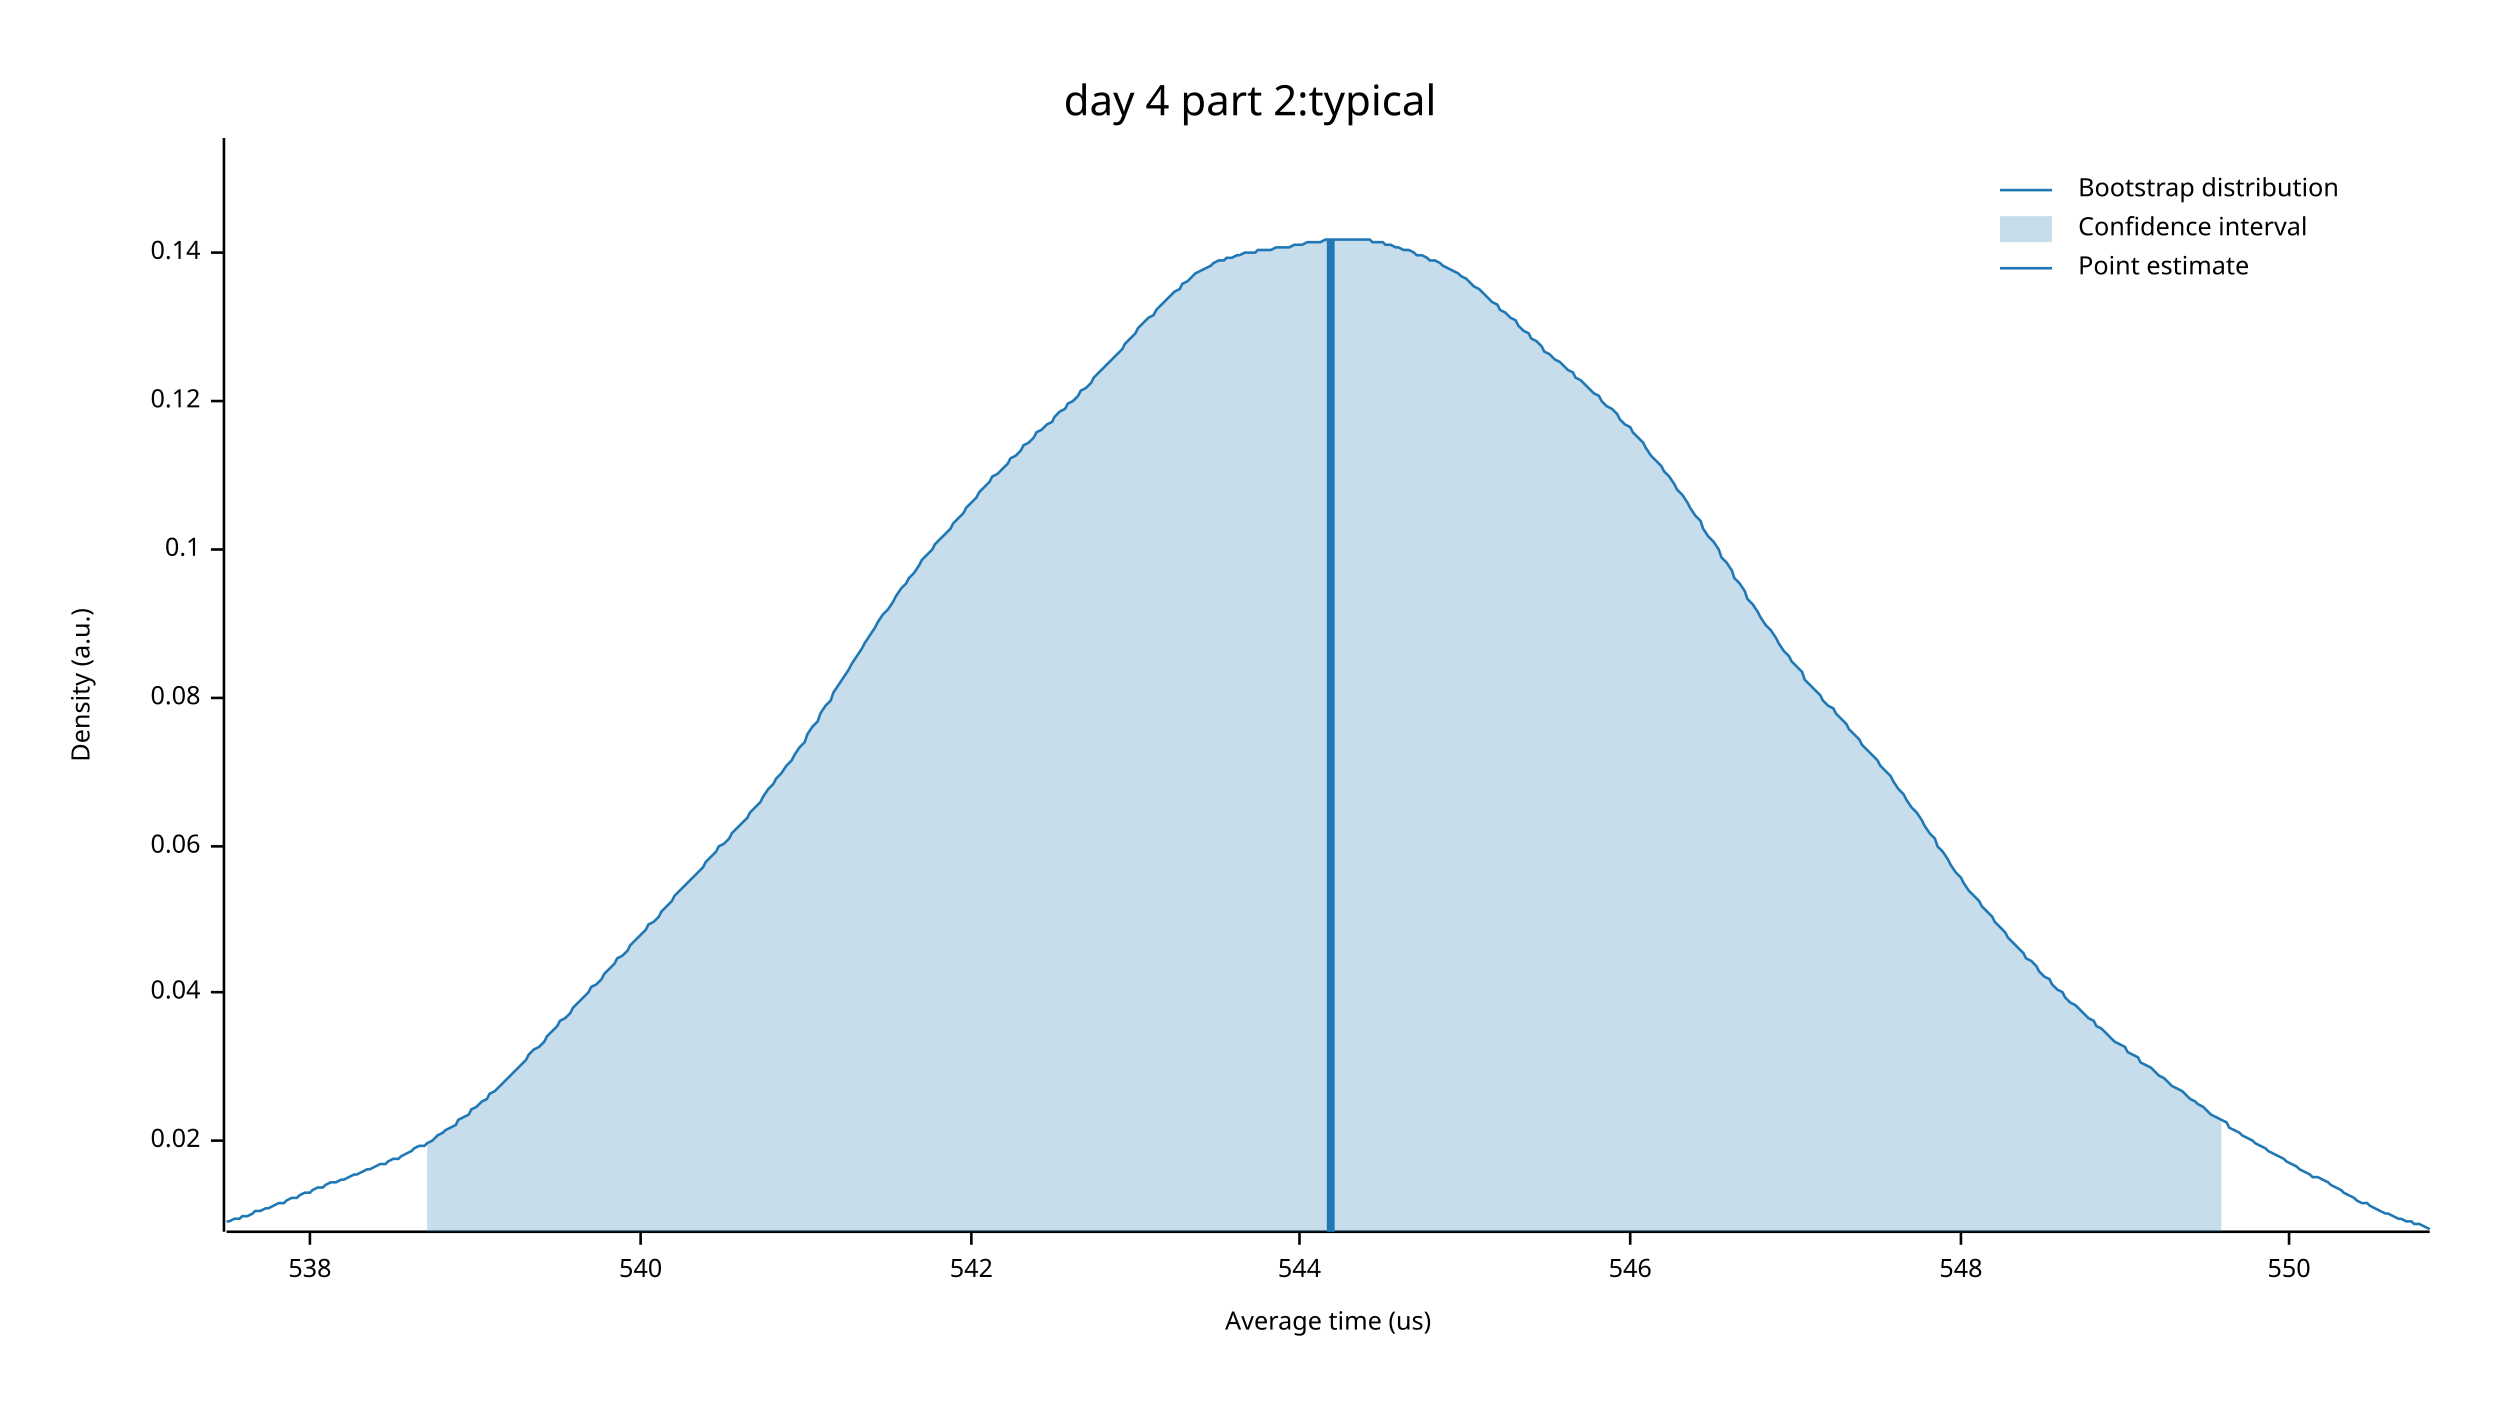
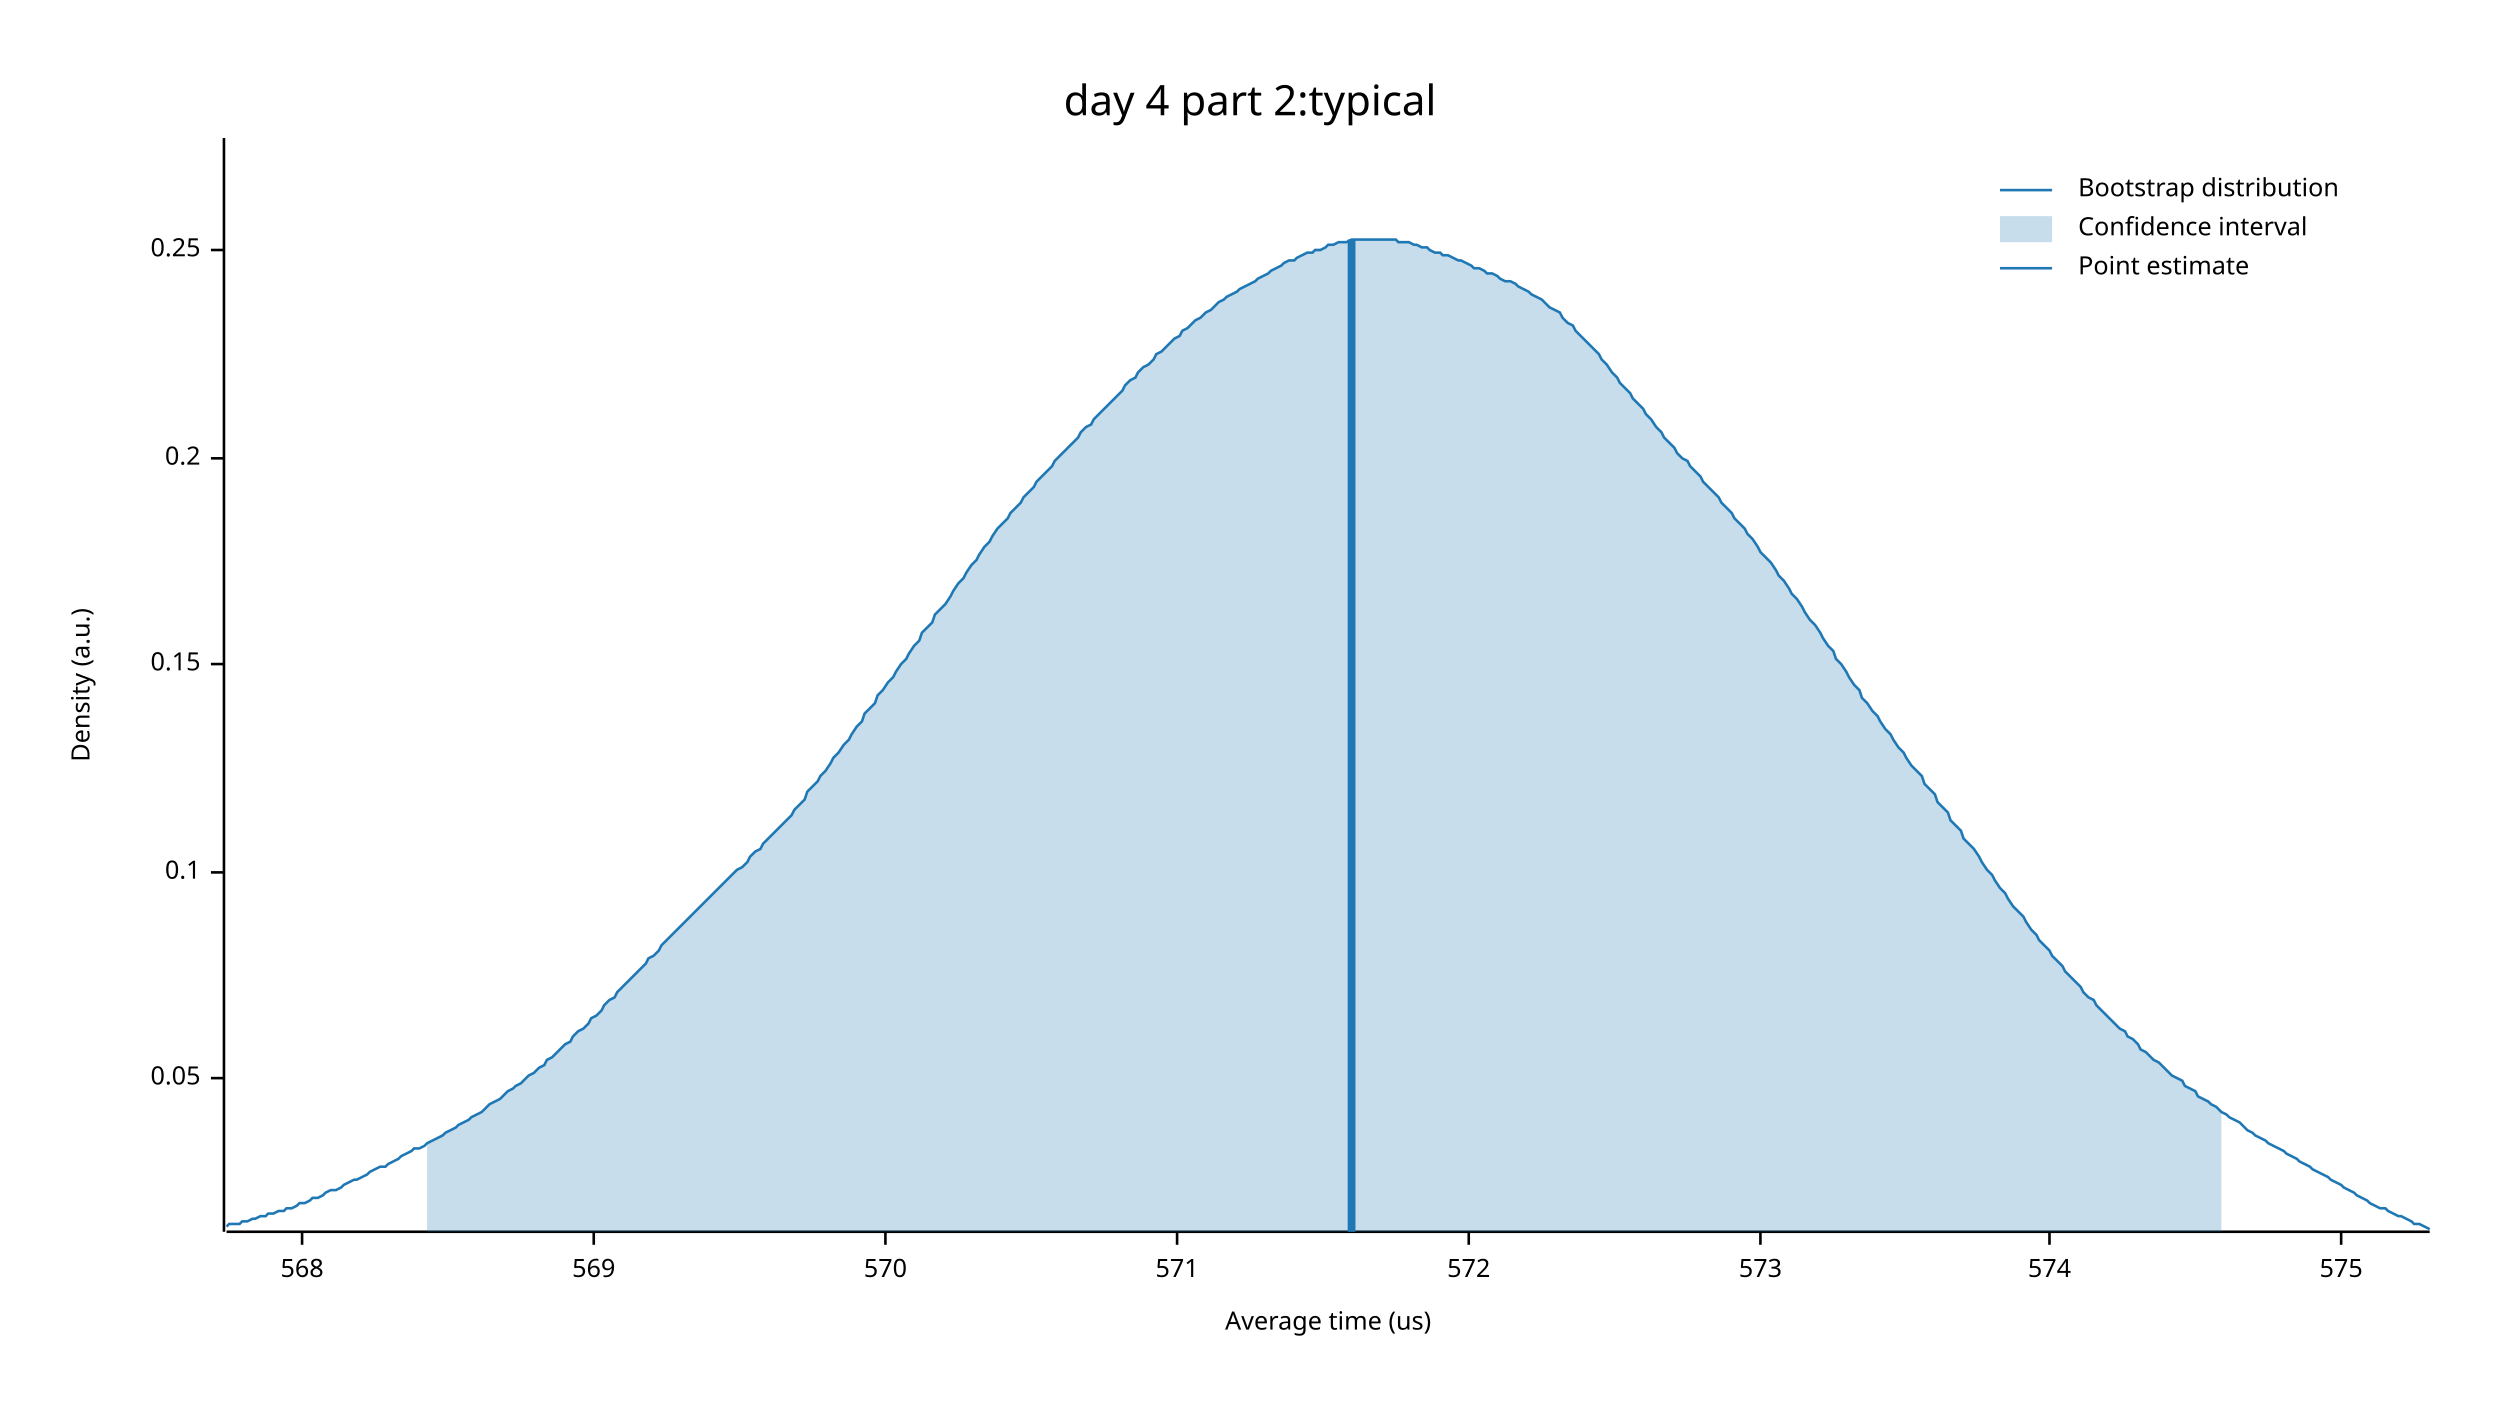
<svg xmlns="http://www.w3.org/2000/svg" width="960" height="540" viewBox="0 0 960 540">
  <text x="480" y="32" dy="0.76em" text-anchor="middle" font-family="sans-serif" font-size="16.129" opacity="1" fill="#000000">
day 4 part 2:typical
</text>
  <text x="27" y="263" dy="0.76em" text-anchor="middle" font-family="sans-serif" font-size="9.677" opacity="1" fill="#000000" transform="rotate(270, 27, 263)">
Density (a.u.)
</text>
  <text x="510" y="513" dy="-0.5ex" text-anchor="middle" font-family="sans-serif" font-size="9.677" opacity="1" fill="#000000">
Average time (us)
</text>
  <polyline fill="none" opacity="1" stroke="#000000" stroke-width="1" points="86,53 86,473 " />
-   <text x="77" y="438" dy="0.5ex" text-anchor="end" font-family="sans-serif" font-size="9.677" opacity="1" fill="#000000">
- 0.02
+   <text x="77" y="414" dy="0.5ex" text-anchor="end" font-family="sans-serif" font-size="9.677" opacity="1" fill="#000000">
+ 0.05
</text>
-   <polyline fill="none" opacity="1" stroke="#000000" stroke-width="1" points="81,438 86,438 " />
-   <text x="77" y="381" dy="0.5ex" text-anchor="end" font-family="sans-serif" font-size="9.677" opacity="1" fill="#000000">
- 0.04
- </text>
-   <polyline fill="none" opacity="1" stroke="#000000" stroke-width="1" points="81,381 86,381 " />
-   <text x="77" y="325" dy="0.5ex" text-anchor="end" font-family="sans-serif" font-size="9.677" opacity="1" fill="#000000">
- 0.06
- </text>
-   <polyline fill="none" opacity="1" stroke="#000000" stroke-width="1" points="81,325 86,325 " />
-   <text x="77" y="268" dy="0.5ex" text-anchor="end" font-family="sans-serif" font-size="9.677" opacity="1" fill="#000000">
- 0.08
- </text>
-   <polyline fill="none" opacity="1" stroke="#000000" stroke-width="1" points="81,268 86,268 " />
-   <text x="77" y="211" dy="0.5ex" text-anchor="end" font-family="sans-serif" font-size="9.677" opacity="1" fill="#000000">
+   <polyline fill="none" opacity="1" stroke="#000000" stroke-width="1" points="81,414 86,414 " />
+   <text x="77" y="335" dy="0.5ex" text-anchor="end" font-family="sans-serif" font-size="9.677" opacity="1" fill="#000000">
0.1
</text>
-   <polyline fill="none" opacity="1" stroke="#000000" stroke-width="1" points="81,211 86,211 " />
-   <text x="77" y="154" dy="0.5ex" text-anchor="end" font-family="sans-serif" font-size="9.677" opacity="1" fill="#000000">
- 0.12
+   <polyline fill="none" opacity="1" stroke="#000000" stroke-width="1" points="81,335 86,335 " />
+   <text x="77" y="255" dy="0.5ex" text-anchor="end" font-family="sans-serif" font-size="9.677" opacity="1" fill="#000000">
+ 0.15
</text>
-   <polyline fill="none" opacity="1" stroke="#000000" stroke-width="1" points="81,154 86,154 " />
-   <text x="77" y="97" dy="0.5ex" text-anchor="end" font-family="sans-serif" font-size="9.677" opacity="1" fill="#000000">
- 0.14
+   <polyline fill="none" opacity="1" stroke="#000000" stroke-width="1" points="81,255 86,255 " />
+   <text x="77" y="176" dy="0.5ex" text-anchor="end" font-family="sans-serif" font-size="9.677" opacity="1" fill="#000000">
+ 0.2
</text>
-   <polyline fill="none" opacity="1" stroke="#000000" stroke-width="1" points="81,97 86,97 " />
+   <polyline fill="none" opacity="1" stroke="#000000" stroke-width="1" points="81,176 86,176 " />
+   <text x="77" y="96" dy="0.5ex" text-anchor="end" font-family="sans-serif" font-size="9.677" opacity="1" fill="#000000">
+ 0.25
+ </text>
+   <polyline fill="none" opacity="1" stroke="#000000" stroke-width="1" points="81,96 86,96 " />
  <polyline fill="none" opacity="1" stroke="#000000" stroke-width="1" points="87,473 933,473 " />
-   <text x="119" y="483" dy="0.76em" text-anchor="middle" font-family="sans-serif" font-size="9.677" opacity="1" fill="#000000">
- 538
+   <text x="116" y="483" dy="0.76em" text-anchor="middle" font-family="sans-serif" font-size="9.677" opacity="1" fill="#000000">
+ 568
</text>
-   <polyline fill="none" opacity="1" stroke="#000000" stroke-width="1" points="119,473 119,478 " />
-   <text x="246" y="483" dy="0.76em" text-anchor="middle" font-family="sans-serif" font-size="9.677" opacity="1" fill="#000000">
- 540
+   <polyline fill="none" opacity="1" stroke="#000000" stroke-width="1" points="116,473 116,478 " />
+   <text x="228" y="483" dy="0.76em" text-anchor="middle" font-family="sans-serif" font-size="9.677" opacity="1" fill="#000000">
+ 569
</text>
-   <polyline fill="none" opacity="1" stroke="#000000" stroke-width="1" points="246,473 246,478 " />
-   <text x="373" y="483" dy="0.76em" text-anchor="middle" font-family="sans-serif" font-size="9.677" opacity="1" fill="#000000">
- 542
+   <polyline fill="none" opacity="1" stroke="#000000" stroke-width="1" points="228,473 228,478 " />
+   <text x="340" y="483" dy="0.76em" text-anchor="middle" font-family="sans-serif" font-size="9.677" opacity="1" fill="#000000">
+ 570
</text>
-   <polyline fill="none" opacity="1" stroke="#000000" stroke-width="1" points="373,473 373,478 " />
-   <text x="499" y="483" dy="0.76em" text-anchor="middle" font-family="sans-serif" font-size="9.677" opacity="1" fill="#000000">
- 544
+   <polyline fill="none" opacity="1" stroke="#000000" stroke-width="1" points="340,473 340,478 " />
+   <text x="452" y="483" dy="0.76em" text-anchor="middle" font-family="sans-serif" font-size="9.677" opacity="1" fill="#000000">
+ 571
</text>
-   <polyline fill="none" opacity="1" stroke="#000000" stroke-width="1" points="499,473 499,478 " />
-   <text x="626" y="483" dy="0.76em" text-anchor="middle" font-family="sans-serif" font-size="9.677" opacity="1" fill="#000000">
- 546
+   <polyline fill="none" opacity="1" stroke="#000000" stroke-width="1" points="452,473 452,478 " />
+   <text x="564" y="483" dy="0.76em" text-anchor="middle" font-family="sans-serif" font-size="9.677" opacity="1" fill="#000000">
+ 572
</text>
-   <polyline fill="none" opacity="1" stroke="#000000" stroke-width="1" points="626,473 626,478 " />
-   <text x="753" y="483" dy="0.76em" text-anchor="middle" font-family="sans-serif" font-size="9.677" opacity="1" fill="#000000">
- 548
+   <polyline fill="none" opacity="1" stroke="#000000" stroke-width="1" points="564,473 564,478 " />
+   <text x="676" y="483" dy="0.76em" text-anchor="middle" font-family="sans-serif" font-size="9.677" opacity="1" fill="#000000">
+ 573
</text>
-   <polyline fill="none" opacity="1" stroke="#000000" stroke-width="1" points="753,473 753,478 " />
-   <text x="879" y="483" dy="0.76em" text-anchor="middle" font-family="sans-serif" font-size="9.677" opacity="1" fill="#000000">
- 550
+   <polyline fill="none" opacity="1" stroke="#000000" stroke-width="1" points="676,473 676,478 " />
+   <text x="787" y="483" dy="0.76em" text-anchor="middle" font-family="sans-serif" font-size="9.677" opacity="1" fill="#000000">
+ 574
</text>
-   <polyline fill="none" opacity="1" stroke="#000000" stroke-width="1" points="879,473 879,478 " />
-   <polyline fill="none" opacity="1" stroke="#1F78B4" stroke-width="1" points="87,469 88,469 90,468 92,468 93,467 95,467 97,466 98,465 100,465 102,464 103,464 105,463 107,462 109,462 110,461 112,460 114,460 115,459 117,458 119,458 120,457 122,456 124,456 125,455 127,454 129,454 131,453 132,453 134,452 136,451 137,451 139,450 141,449 142,449 144,448 146,447 148,447 149,446 151,445 153,445 154,444 156,443 158,442 159,441 161,440 163,440 164,439 166,438 168,436 170,435 171,434 173,433 175,432 176,430 178,429 180,428 181,426 183,425 185,423 187,422 188,420 190,419 192,417 193,416 195,414 197,412 198,411 200,409 202,407 203,405 205,403 207,402 209,400 210,398 212,396 214,394 215,392 217,391 219,389 220,387 222,385 224,383 226,381 227,379 229,378 231,376 232,374 234,372 236,370 237,368 239,367 241,365 242,363 244,361 246,359 248,357 249,355 251,354 253,352 254,350 256,348 258,346 259,344 261,342 263,340 265,338 266,337 268,335 270,333 271,331 273,329 275,327 276,325 278,324 280,322 281,320 283,318 285,316 287,314 288,312 290,310 292,308 293,306 295,303 297,301 298,299 300,297 302,294 304,292 305,290 307,287 309,285 310,282 312,279 314,277 315,274 317,271 319,269 320,266 322,263 324,260 326,257 327,255 329,252 331,249 332,247 334,244 336,241 337,239 339,236 341,234 343,231 344,229 346,226 348,224 349,222 351,220 353,217 354,215 356,213 358,211 359,209 361,207 363,205 365,203 366,201 368,199 370,197 371,195 373,193 375,191 376,189 378,187 380,185 381,183 383,182 385,180 387,178 388,176 390,175 392,173 393,171 395,170 397,168 398,166 400,165 402,163 404,162 405,160 407,158 409,157 410,155 412,154 414,152 415,150 417,149 419,147 420,145 422,143 424,141 426,139 427,138 429,136 431,134 432,132 434,130 436,128 437,126 439,124 441,122 443,121 444,119 446,117 448,115 449,114 451,112 453,111 454,109 456,108 458,106 459,105 461,104 463,103 465,102 466,101 468,100 470,100 471,99 473,99 475,98 476,98 478,97 480,97 482,97 483,96 485,96 487,96 488,96 490,95 492,95 493,95 495,95 497,94 498,94 500,94 502,93 504,93 505,93 507,93 509,92 510,92 512,92 514,92 515,92 517,92 519,92 521,92 522,92 524,92 526,92 527,93 529,93 531,93 532,94 534,94 536,95 537,95 539,96 541,96 543,97 544,98 546,98 548,99 549,100 551,100 553,101 554,102 556,103 558,104 560,105 561,106 563,107 565,109 566,110 568,111 570,113 571,114 573,116 575,117 576,119 578,120 580,122 582,123 583,125 585,127 587,128 588,130 590,131 592,133 593,135 595,136 597,138 599,139 600,140 602,142 604,143 605,145 607,146 609,148 610,149 612,151 614,152 615,154 617,156 619,157 621,159 622,161 624,163 626,164 627,166 629,168 631,170 632,172 634,175 636,177 638,179 639,181 641,183 643,186 644,188 646,190 648,193 649,195 651,198 653,200 654,203 656,206 658,208 660,211 661,214 663,216 665,219 666,222 668,224 670,227 671,230 673,232 675,235 676,237 678,240 680,242 682,245 683,247 685,250 687,252 688,254 690,256 692,258 693,261 695,263 697,265 699,267 700,269 702,271 704,272 705,274 707,276 709,278 710,280 712,282 714,284 715,286 717,288 719,290 721,292 722,294 724,296 726,298 727,300 729,303 731,305 732,307 734,310 736,312 738,315 739,317 741,320 743,322 744,325 746,327 748,330 749,332 751,335 753,337 754,339 756,342 758,344 760,346 761,348 763,350 765,352 766,354 768,356 770,358 771,360 773,362 775,364 777,366 778,368 780,369 782,371 783,373 785,375 787,376 788,378 790,380 792,381 793,383 795,385 797,386 799,388 800,389 802,391 804,392 805,394 807,395 809,397 810,398 812,400 814,401 816,402 817,404 819,405 821,406 822,408 824,409 826,410 827,411 829,413 831,414 832,415 834,417 836,418 838,419 839,420 841,422 843,423 844,424 846,425 848,427 849,428 851,429 853,430 855,431 856,433 858,434 860,435 861,436 863,437 865,438 866,439 868,440 870,441 871,442 873,443 875,444 877,445 878,446 880,447 882,448 883,449 885,450 887,451 888,452 890,452 892,453 894,454 895,455 897,456 899,457 900,458 902,459 904,460 905,461 907,462 909,462 910,463 912,464 914,465 916,466 917,466 919,467 921,468 922,468 924,469 926,469 927,470 929,470 931,471 933,472 " />
-   <polygon opacity="0.25" fill="#1F78B4" points="164,439 166,438 168,436 170,435 171,434 173,433 175,432 176,430 178,429 180,428 181,426 183,425 185,423 187,422 188,420 190,419 192,417 193,416 195,414 197,412 198,411 200,409 202,407 203,405 205,403 207,402 209,400 210,398 212,396 214,394 215,392 217,391 219,389 220,387 222,385 224,383 226,381 227,379 229,378 231,376 232,374 234,372 236,370 237,368 239,367 241,365 242,363 244,361 246,359 248,357 249,355 251,354 253,352 254,350 256,348 258,346 259,344 261,342 263,340 265,338 266,337 268,335 270,333 271,331 273,329 275,327 276,325 278,324 280,322 281,320 283,318 285,316 287,314 288,312 290,310 292,308 293,306 295,303 297,301 298,299 300,297 302,294 304,292 305,290 307,287 309,285 310,282 312,279 314,277 315,274 317,271 319,269 320,266 322,263 324,260 326,257 327,255 329,252 331,249 332,247 334,244 336,241 337,239 339,236 341,234 343,231 344,229 346,226 348,224 349,222 351,220 353,217 354,215 356,213 358,211 359,209 361,207 363,205 365,203 366,201 368,199 370,197 371,195 373,193 375,191 376,189 378,187 380,185 381,183 383,182 385,180 387,178 388,176 390,175 392,173 393,171 395,170 397,168 398,166 400,165 402,163 404,162 405,160 407,158 409,157 410,155 412,154 414,152 415,150 417,149 419,147 420,145 422,143 424,141 426,139 427,138 429,136 431,134 432,132 434,130 436,128 437,126 439,124 441,122 443,121 444,119 446,117 448,115 449,114 451,112 453,111 454,109 456,108 458,106 459,105 461,104 463,103 465,102 466,101 468,100 470,100 471,99 473,99 475,98 476,98 478,97 480,97 482,97 483,96 485,96 487,96 488,96 490,95 492,95 493,95 495,95 497,94 498,94 500,94 502,93 504,93 505,93 507,93 509,92 510,92 512,92 514,92 515,92 517,92 519,92 521,92 522,92 524,92 526,92 527,93 529,93 531,93 532,94 534,94 536,95 537,95 539,96 541,96 543,97 544,98 546,98 548,99 549,100 551,100 553,101 554,102 556,103 558,104 560,105 561,106 563,107 565,109 566,110 568,111 570,113 571,114 573,116 575,117 576,119 578,120 580,122 582,123 583,125 585,127 587,128 588,130 590,131 592,133 593,135 595,136 597,138 599,139 600,140 602,142 604,143 605,145 607,146 609,148 610,149 612,151 614,152 615,154 617,156 619,157 621,159 622,161 624,163 626,164 627,166 629,168 631,170 632,172 634,175 636,177 638,179 639,181 641,183 643,186 644,188 646,190 648,193 649,195 651,198 653,200 654,203 656,206 658,208 660,211 661,214 663,216 665,219 666,222 668,224 670,227 671,230 673,232 675,235 676,237 678,240 680,242 682,245 683,247 685,250 687,252 688,254 690,256 692,258 693,261 695,263 697,265 699,267 700,269 702,271 704,272 705,274 707,276 709,278 710,280 712,282 714,284 715,286 717,288 719,290 721,292 722,294 724,296 726,298 727,300 729,303 731,305 732,307 734,310 736,312 738,315 739,317 741,320 743,322 744,325 746,327 748,330 749,332 751,335 753,337 754,339 756,342 758,344 760,346 761,348 763,350 765,352 766,354 768,356 770,358 771,360 773,362 775,364 777,366 778,368 780,369 782,371 783,373 785,375 787,376 788,378 790,380 792,381 793,383 795,385 797,386 799,388 800,389 802,391 804,392 805,394 807,395 809,397 810,398 812,400 814,401 816,402 817,404 819,405 821,406 822,408 824,409 826,410 827,411 829,413 831,414 832,415 834,417 836,418 838,419 839,420 841,422 843,423 844,424 846,425 848,427 849,428 851,429 853,430 853,473 164,473 " />
-   <polyline fill="none" opacity="1" stroke="#1F78B4" stroke-width="3" points="511,473 511,92 " />
+   <polyline fill="none" opacity="1" stroke="#000000" stroke-width="1" points="787,473 787,478 " />
+   <text x="899" y="483" dy="0.76em" text-anchor="middle" font-family="sans-serif" font-size="9.677" opacity="1" fill="#000000">
+ 575
+ </text>
+   <polyline fill="none" opacity="1" stroke="#000000" stroke-width="1" points="899,473 899,478 " />
+   <polyline fill="none" opacity="1" stroke="#1F78B4" stroke-width="1" points="87,471 88,470 90,470 92,470 93,469 95,469 97,468 98,468 100,467 102,467 103,466 105,466 107,465 109,465 110,464 112,464 114,463 115,462 117,462 119,461 120,460 122,460 124,459 125,458 127,457 129,457 131,456 132,455 134,454 136,453 137,453 139,452 141,451 142,450 144,449 146,448 148,448 149,447 151,446 153,445 154,444 156,443 158,442 159,441 161,441 163,440 164,439 166,438 168,437 170,436 171,435 173,434 175,433 176,432 178,431 180,430 181,429 183,428 185,427 187,425 188,424 190,423 192,422 193,421 195,419 197,418 198,417 200,416 202,414 203,413 205,412 207,410 209,409 210,407 212,406 214,404 215,403 217,401 219,400 220,398 222,396 224,395 226,393 227,391 229,390 231,388 232,386 234,384 236,383 237,381 239,379 241,377 242,376 244,374 246,372 248,370 249,368 251,367 253,365 254,363 256,361 258,359 259,358 261,356 263,354 265,352 266,351 268,349 270,347 271,346 273,344 275,342 276,341 278,339 280,337 281,336 283,334 285,333 287,331 288,329 290,327 292,326 293,324 295,322 297,320 298,319 300,317 302,315 304,313 305,311 307,309 309,307 310,304 312,302 314,300 315,298 317,296 319,293 320,291 322,289 324,286 326,284 327,282 329,279 331,277 332,274 334,272 336,270 337,267 339,265 341,262 343,260 344,258 346,255 348,253 349,251 351,248 353,246 354,243 356,241 358,239 359,236 361,234 363,232 365,229 366,227 368,224 370,222 371,220 373,217 375,215 376,213 378,210 380,208 381,206 383,203 385,201 387,199 388,197 390,195 392,193 393,191 395,189 397,187 398,185 400,183 402,181 404,179 405,177 407,175 409,173 410,172 412,170 414,168 415,166 417,164 419,163 420,161 422,159 424,157 426,155 427,154 429,152 431,150 432,148 434,146 436,145 437,143 439,141 441,140 443,138 444,136 446,135 448,133 449,132 451,130 453,129 454,127 456,126 458,124 459,123 461,122 463,120 465,119 466,118 468,116 470,115 471,114 473,113 475,112 476,111 478,110 480,109 482,108 483,107 485,106 487,105 488,104 490,103 492,102 493,101 495,100 497,100 498,99 500,98 502,97 504,97 505,96 507,96 509,95 510,94 512,94 514,93 515,93 517,93 519,92 521,92 522,92 524,92 526,92 527,92 529,92 531,92 532,92 534,92 536,92 537,93 539,93 541,93 543,94 544,94 546,95 548,95 549,96 551,97 553,97 554,98 556,98 558,99 560,100 561,100 563,101 565,102 566,103 568,103 570,104 571,105 573,105 575,106 576,107 578,108 580,108 582,109 583,110 585,111 587,112 588,113 590,114 592,115 593,116 595,118 597,119 599,120 600,122 602,124 604,125 605,127 607,129 609,131 610,132 612,134 614,136 615,138 617,140 619,143 621,145 622,147 624,149 626,151 627,153 629,155 631,157 632,159 634,161 636,164 638,166 639,168 641,170 643,172 644,174 646,176 648,177 649,179 651,181 653,183 654,185 656,187 658,189 660,191 661,193 663,195 665,197 666,199 668,201 670,203 671,205 673,207 675,210 676,212 678,214 680,216 682,219 683,221 685,223 687,226 688,228 690,230 692,233 693,235 695,238 697,240 699,243 700,245 702,248 704,250 705,253 707,255 709,258 710,260 712,263 714,265 715,268 717,270 719,273 721,275 722,277 724,280 726,282 727,284 729,287 731,289 732,291 734,294 736,296 738,298 739,301 741,303 743,305 744,308 746,310 748,312 749,315 751,317 753,319 754,322 756,324 758,326 760,329 761,331 763,334 765,336 766,338 768,341 770,343 771,345 773,348 775,350 777,352 778,354 780,357 782,359 783,361 785,363 787,365 788,367 790,369 792,371 793,373 795,375 797,377 799,379 800,381 802,383 804,384 805,386 807,388 809,390 810,391 812,393 814,395 816,396 817,398 819,399 821,401 822,403 824,404 826,406 827,407 829,408 831,410 832,411 834,413 836,414 838,415 839,417 841,418 843,419 844,421 846,422 848,423 849,424 851,425 853,427 855,428 856,429 858,430 860,431 861,432 863,434 865,435 866,436 868,437 870,438 871,439 873,440 875,441 877,442 878,443 880,444 882,445 883,446 885,447 887,448 888,449 890,450 892,451 894,452 895,453 897,454 899,455 900,456 902,457 904,458 905,459 907,460 909,461 910,462 912,463 914,464 916,464 917,465 919,466 921,467 922,467 924,468 926,469 927,470 929,470 931,471 933,472 " />
+   <polygon opacity="0.25" fill="#1F78B4" points="164,439 166,438 168,437 170,436 171,435 173,434 175,433 176,432 178,431 180,430 181,429 183,428 185,427 187,425 188,424 190,423 192,422 193,421 195,419 197,418 198,417 200,416 202,414 203,413 205,412 207,410 209,409 210,407 212,406 214,404 215,403 217,401 219,400 220,398 222,396 224,395 226,393 227,391 229,390 231,388 232,386 234,384 236,383 237,381 239,379 241,377 242,376 244,374 246,372 248,370 249,368 251,367 253,365 254,363 256,361 258,359 259,358 261,356 263,354 265,352 266,351 268,349 270,347 271,346 273,344 275,342 276,341 278,339 280,337 281,336 283,334 285,333 287,331 288,329 290,327 292,326 293,324 295,322 297,320 298,319 300,317 302,315 304,313 305,311 307,309 309,307 310,304 312,302 314,300 315,298 317,296 319,293 320,291 322,289 324,286 326,284 327,282 329,279 331,277 332,274 334,272 336,270 337,267 339,265 341,262 343,260 344,258 346,255 348,253 349,251 351,248 353,246 354,243 356,241 358,239 359,236 361,234 363,232 365,229 366,227 368,224 370,222 371,220 373,217 375,215 376,213 378,210 380,208 381,206 383,203 385,201 387,199 388,197 390,195 392,193 393,191 395,189 397,187 398,185 400,183 402,181 404,179 405,177 407,175 409,173 410,172 412,170 414,168 415,166 417,164 419,163 420,161 422,159 424,157 426,155 427,154 429,152 431,150 432,148 434,146 436,145 437,143 439,141 441,140 443,138 444,136 446,135 448,133 449,132 451,130 453,129 454,127 456,126 458,124 459,123 461,122 463,120 465,119 466,118 468,116 470,115 471,114 473,113 475,112 476,111 478,110 480,109 482,108 483,107 485,106 487,105 488,104 490,103 492,102 493,101 495,100 497,100 498,99 500,98 502,97 504,97 505,96 507,96 509,95 510,94 512,94 514,93 515,93 517,93 519,92 521,92 522,92 524,92 526,92 527,92 529,92 531,92 532,92 534,92 536,92 537,93 539,93 541,93 543,94 544,94 546,95 548,95 549,96 551,97 553,97 554,98 556,98 558,99 560,100 561,100 563,101 565,102 566,103 568,103 570,104 571,105 573,105 575,106 576,107 578,108 580,108 582,109 583,110 585,111 587,112 588,113 590,114 592,115 593,116 595,118 597,119 599,120 600,122 602,124 604,125 605,127 607,129 609,131 610,132 612,134 614,136 615,138 617,140 619,143 621,145 622,147 624,149 626,151 627,153 629,155 631,157 632,159 634,161 636,164 638,166 639,168 641,170 643,172 644,174 646,176 648,177 649,179 651,181 653,183 654,185 656,187 658,189 660,191 661,193 663,195 665,197 666,199 668,201 670,203 671,205 673,207 675,210 676,212 678,214 680,216 682,219 683,221 685,223 687,226 688,228 690,230 692,233 693,235 695,238 697,240 699,243 700,245 702,248 704,250 705,253 707,255 709,258 710,260 712,263 714,265 715,268 717,270 719,273 721,275 722,277 724,280 726,282 727,284 729,287 731,289 732,291 734,294 736,296 738,298 739,301 741,303 743,305 744,308 746,310 748,312 749,315 751,317 753,319 754,322 756,324 758,326 760,329 761,331 763,334 765,336 766,338 768,341 770,343 771,345 773,348 775,350 777,352 778,354 780,357 782,359 783,361 785,363 787,365 788,367 790,369 792,371 793,373 795,375 797,377 799,379 800,381 802,383 804,384 805,386 807,388 809,390 810,391 812,393 814,395 816,396 817,398 819,399 821,401 822,403 824,404 826,406 827,407 829,408 831,410 832,411 834,413 836,414 838,415 839,417 841,418 843,419 844,421 846,422 848,423 849,424 851,425 853,427 853,473 164,473 " />
+   <polyline fill="none" opacity="1" stroke="#1F78B4" stroke-width="3" points="519,473 519,92 " />
  <text x="798" y="68" dy="0.76em" text-anchor="start" font-family="sans-serif" font-size="9.677" opacity="1" fill="#000000">
Bootstrap distribution
</text>
  <text x="798" y="83" dy="0.76em" text-anchor="start" font-family="sans-serif" font-size="9.677" opacity="1" fill="#000000">
Confidence interval
</text>
  <text x="798" y="98" dy="0.76em" text-anchor="start" font-family="sans-serif" font-size="9.677" opacity="1" fill="#000000">
Point estimate
</text>
  <polyline fill="none" opacity="1" stroke="#1F78B4" stroke-width="1" points="768,73 788,73 " />
  <rect x="768" y="83" width="20" height="10" opacity="0.25" fill="#1F78B4" stroke="none" />
  <polyline fill="none" opacity="1" stroke="#1F78B4" stroke-width="1" points="768,103 788,103 " />
</svg>
